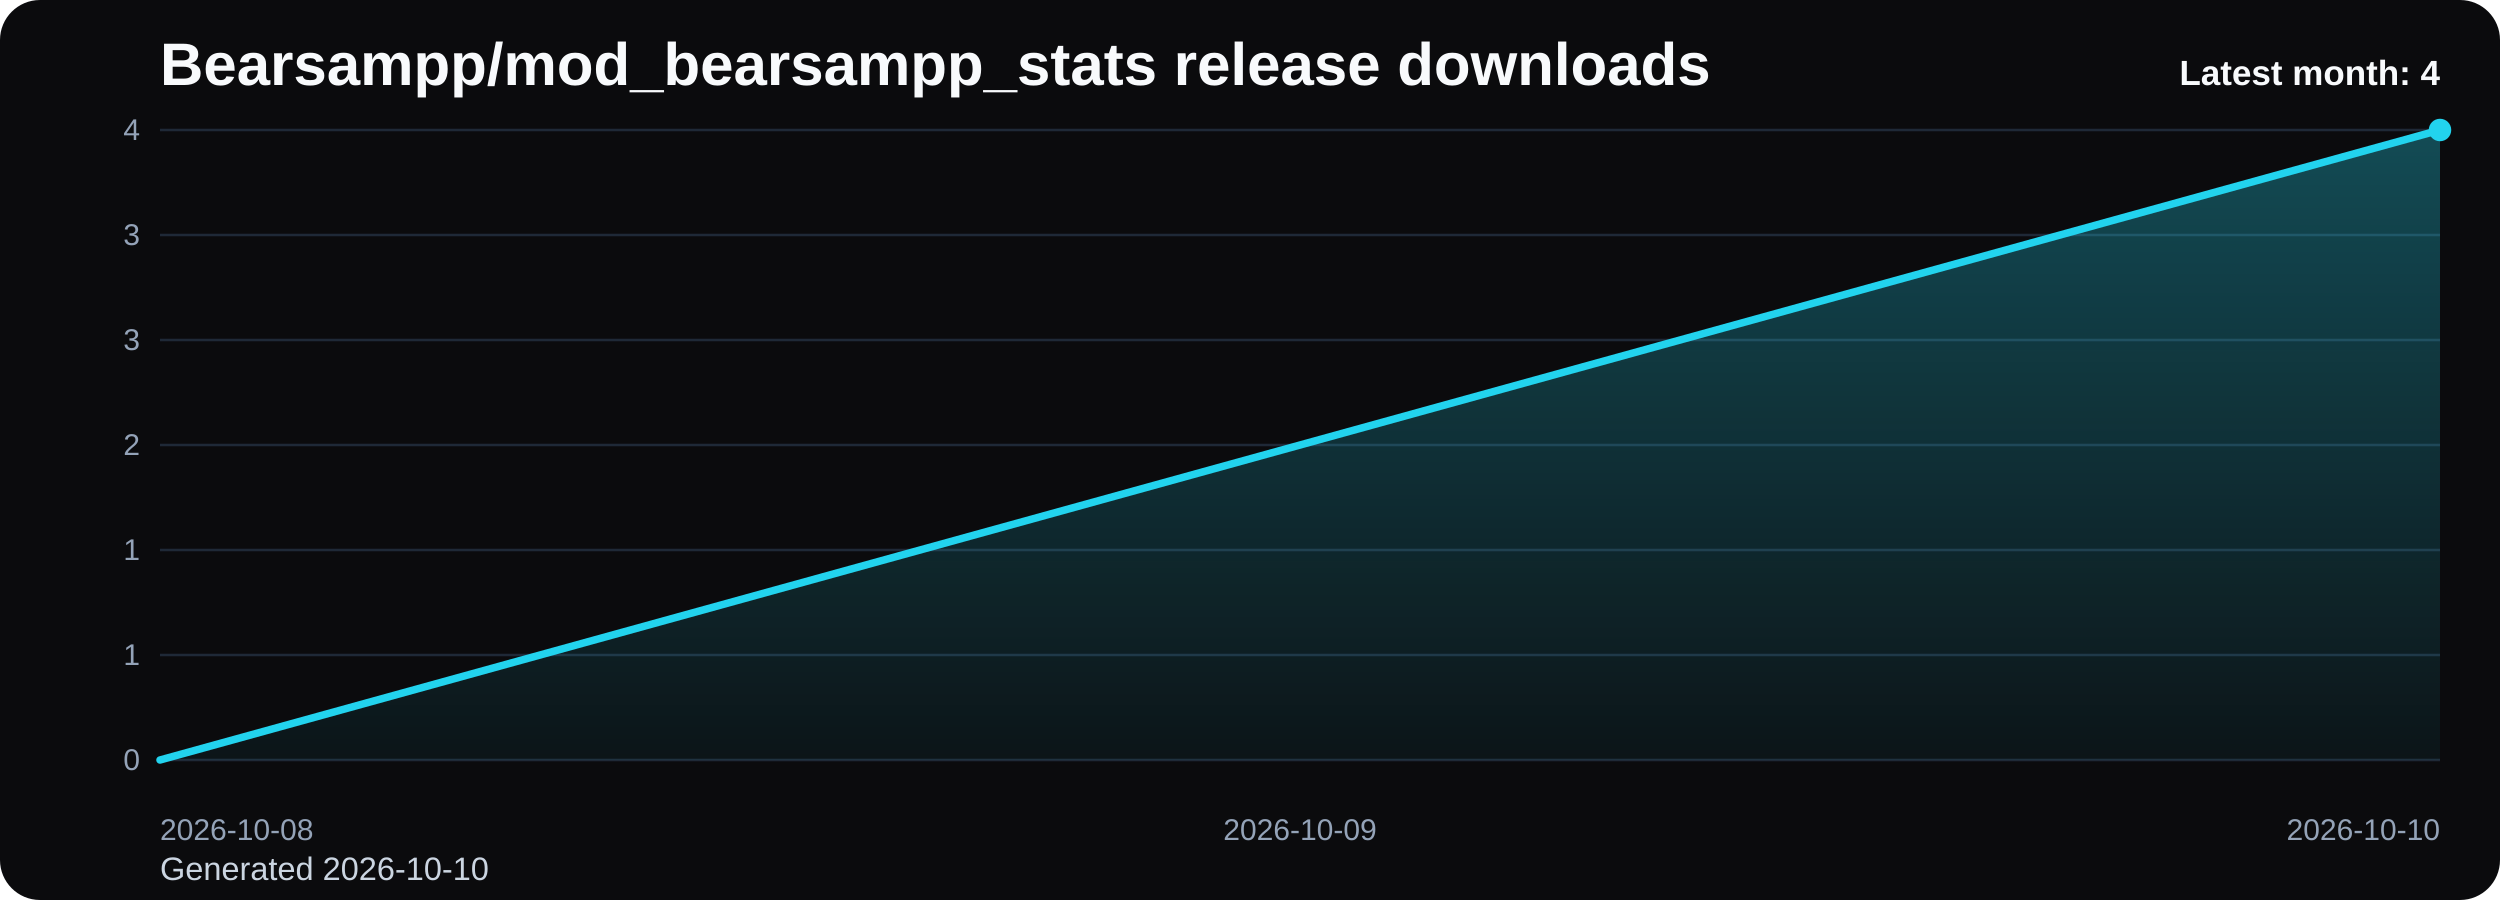
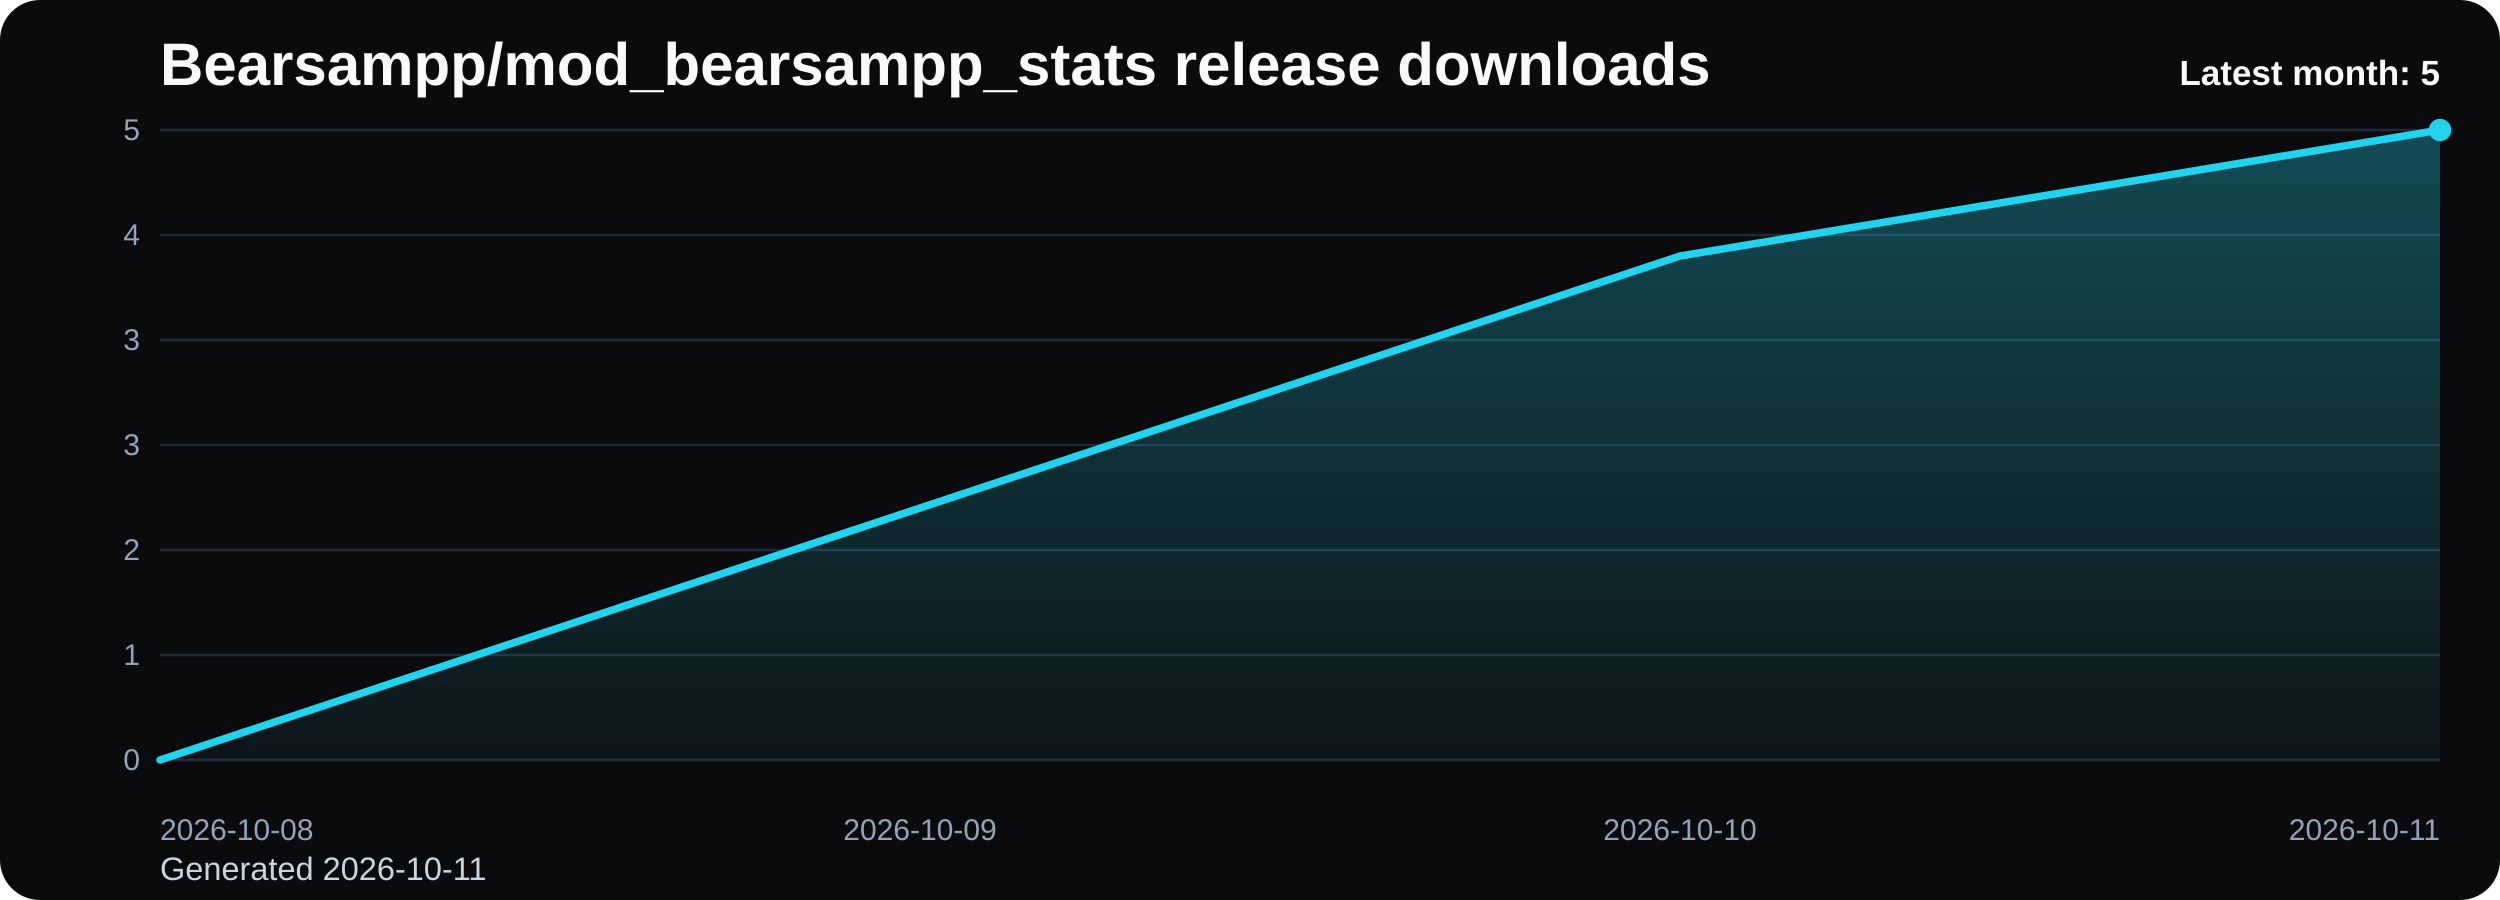
<svg xmlns="http://www.w3.org/2000/svg" viewBox="0 0 1000 360" role="img" aria-label="Bearsampp/mod_bearsampp_stats release downloads chart">
  <defs>
    <linearGradient id="fill-monthly-black" x1="0" y1="0" x2="0" y2="1">
      <stop offset="0%" stop-color="#22d3ee" stop-opacity="0.32" />
      <stop offset="100%" stop-color="#22d3ee" stop-opacity="0.05" />
    </linearGradient>
    <style>
      .bg { fill: #0b0b0d; }
      .title { font: 700 24px Arial, sans-serif; fill: #f8fafc; }
      .sub { font: 400 13px Arial, sans-serif; fill: #cbd5e1; }
      .grid { stroke: #1f2937; stroke-width: 1; }
      .axis { font: 400 12px Arial, sans-serif; fill: #94a3b8; }
      .line { fill: none; stroke: #22d3ee; stroke-width: 3; stroke-linecap: round; stroke-linejoin: round; }
      .dot { fill: #22d3ee; }
      .value { font: 600 11px Arial, sans-serif; fill: #cbd5e1; }
      .latest { font: 700 14px Arial, sans-serif; fill: #f8fafc; }
    </style>
  </defs>
  <rect class="bg" x="0" y="0" width="1000" height="360" rx="16" />
  <text class="title" x="64" y="34">Bearsampp/mod_bearsampp_stats release downloads</text>
-   <text class="sub" x="64" y="352">Generated 2026-10-10</text>
+   <text class="sub" x="64" y="352">Generated 2026-10-11</text>
  <line x1="64" y1="52.00" x2="976" y2="52.00" class="grid" />
-   <text x="56" y="56.00" text-anchor="end" class="axis">4</text>
+   <text x="56" y="56.00" text-anchor="end" class="axis">5</text>
  <line x1="64" y1="94.00" x2="976" y2="94.00" class="grid" />
-   <text x="56" y="98.00" text-anchor="end" class="axis">3</text>
+   <text x="56" y="98.00" text-anchor="end" class="axis">4</text>
  <line x1="64" y1="136.00" x2="976" y2="136.00" class="grid" />
  <text x="56" y="140.00" text-anchor="end" class="axis">3</text>
  <line x1="64" y1="178.00" x2="976" y2="178.00" class="grid" />
-   <text x="56" y="182.00" text-anchor="end" class="axis">2</text>
+   <text x="56" y="182.00" text-anchor="end" class="axis">3</text>
  <line x1="64" y1="220.00" x2="976" y2="220.00" class="grid" />
-   <text x="56" y="224.00" text-anchor="end" class="axis">1</text>
+   <text x="56" y="224.00" text-anchor="end" class="axis">2</text>
  <line x1="64" y1="262.00" x2="976" y2="262.00" class="grid" />
  <text x="56" y="266.00" text-anchor="end" class="axis">1</text>
  <line x1="64" y1="304.00" x2="976" y2="304.00" class="grid" />
  <text x="56" y="308.00" text-anchor="end" class="axis">0</text>
-   <path d="M 64.00 304 L 64.00 304.00 L 520.00 178.00 L 976.00 52.00 L 976.00 304 Z" fill="url(#fill-monthly-black)" />
-   <polyline class="line" points="64.00,304.00 520.00,178.00 976.00,52.00" />
+   <path d="M 64.00 304 L 64.00 304.00 L 368.00 203.20 L 672.00 102.40 L 976.00 52.00 L 976.00 304 Z" fill="url(#fill-monthly-black)" />
+   <polyline class="line" points="64.00,304.00 368.00,203.20 672.00,102.40 976.00,52.00" />
  <circle class="dot" cx="976.00" cy="52.00" r="4.5" />
  <text class="axis" x="64.00" y="336" text-anchor="start">2026-10-08</text>
-   <text class="axis" x="520.00" y="336" text-anchor="middle">2026-10-09</text>
-   <text class="axis" x="976.00" y="336" text-anchor="end">2026-10-10</text>
-   <text class="latest" x="976" y="34" text-anchor="end">Latest month: 4</text>
+   <text class="axis" x="368.00" y="336" text-anchor="middle">2026-10-09</text>
+   <text class="axis" x="672.00" y="336" text-anchor="middle">2026-10-10</text>
+   <text class="axis" x="976.00" y="336" text-anchor="end">2026-10-11</text>
+   <text class="latest" x="976" y="34" text-anchor="end">Latest month: 5</text>
</svg>
